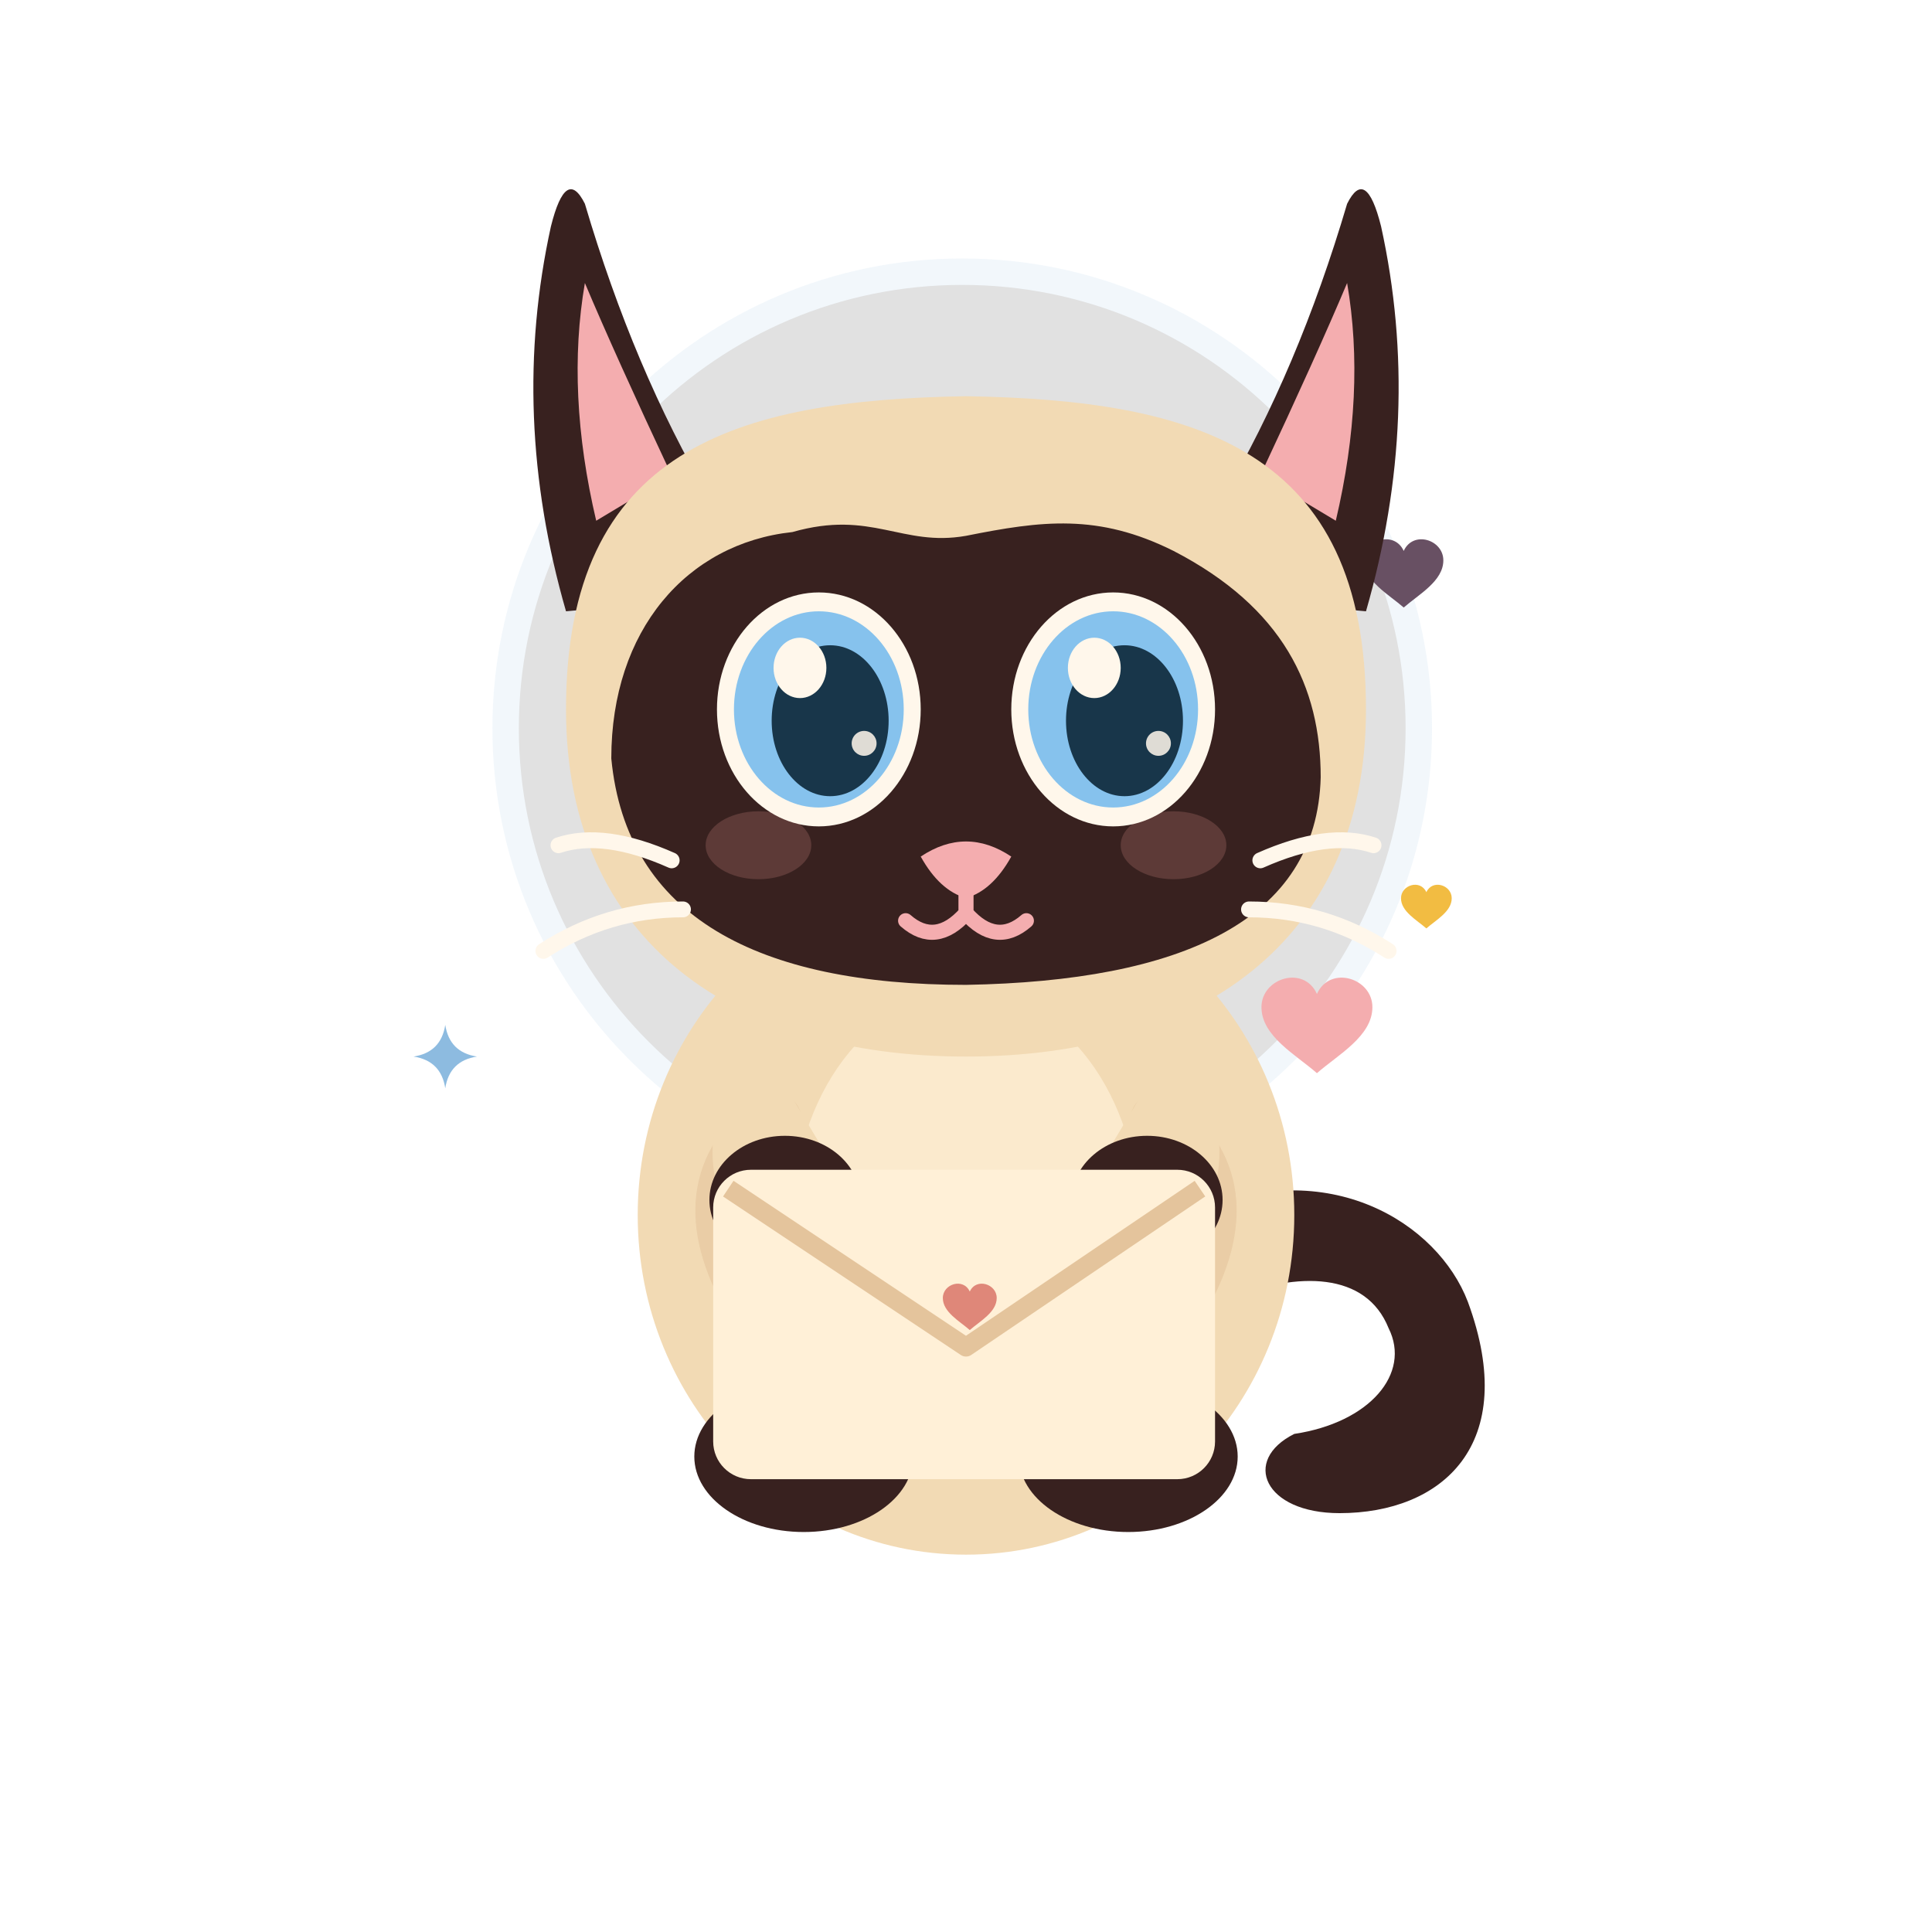
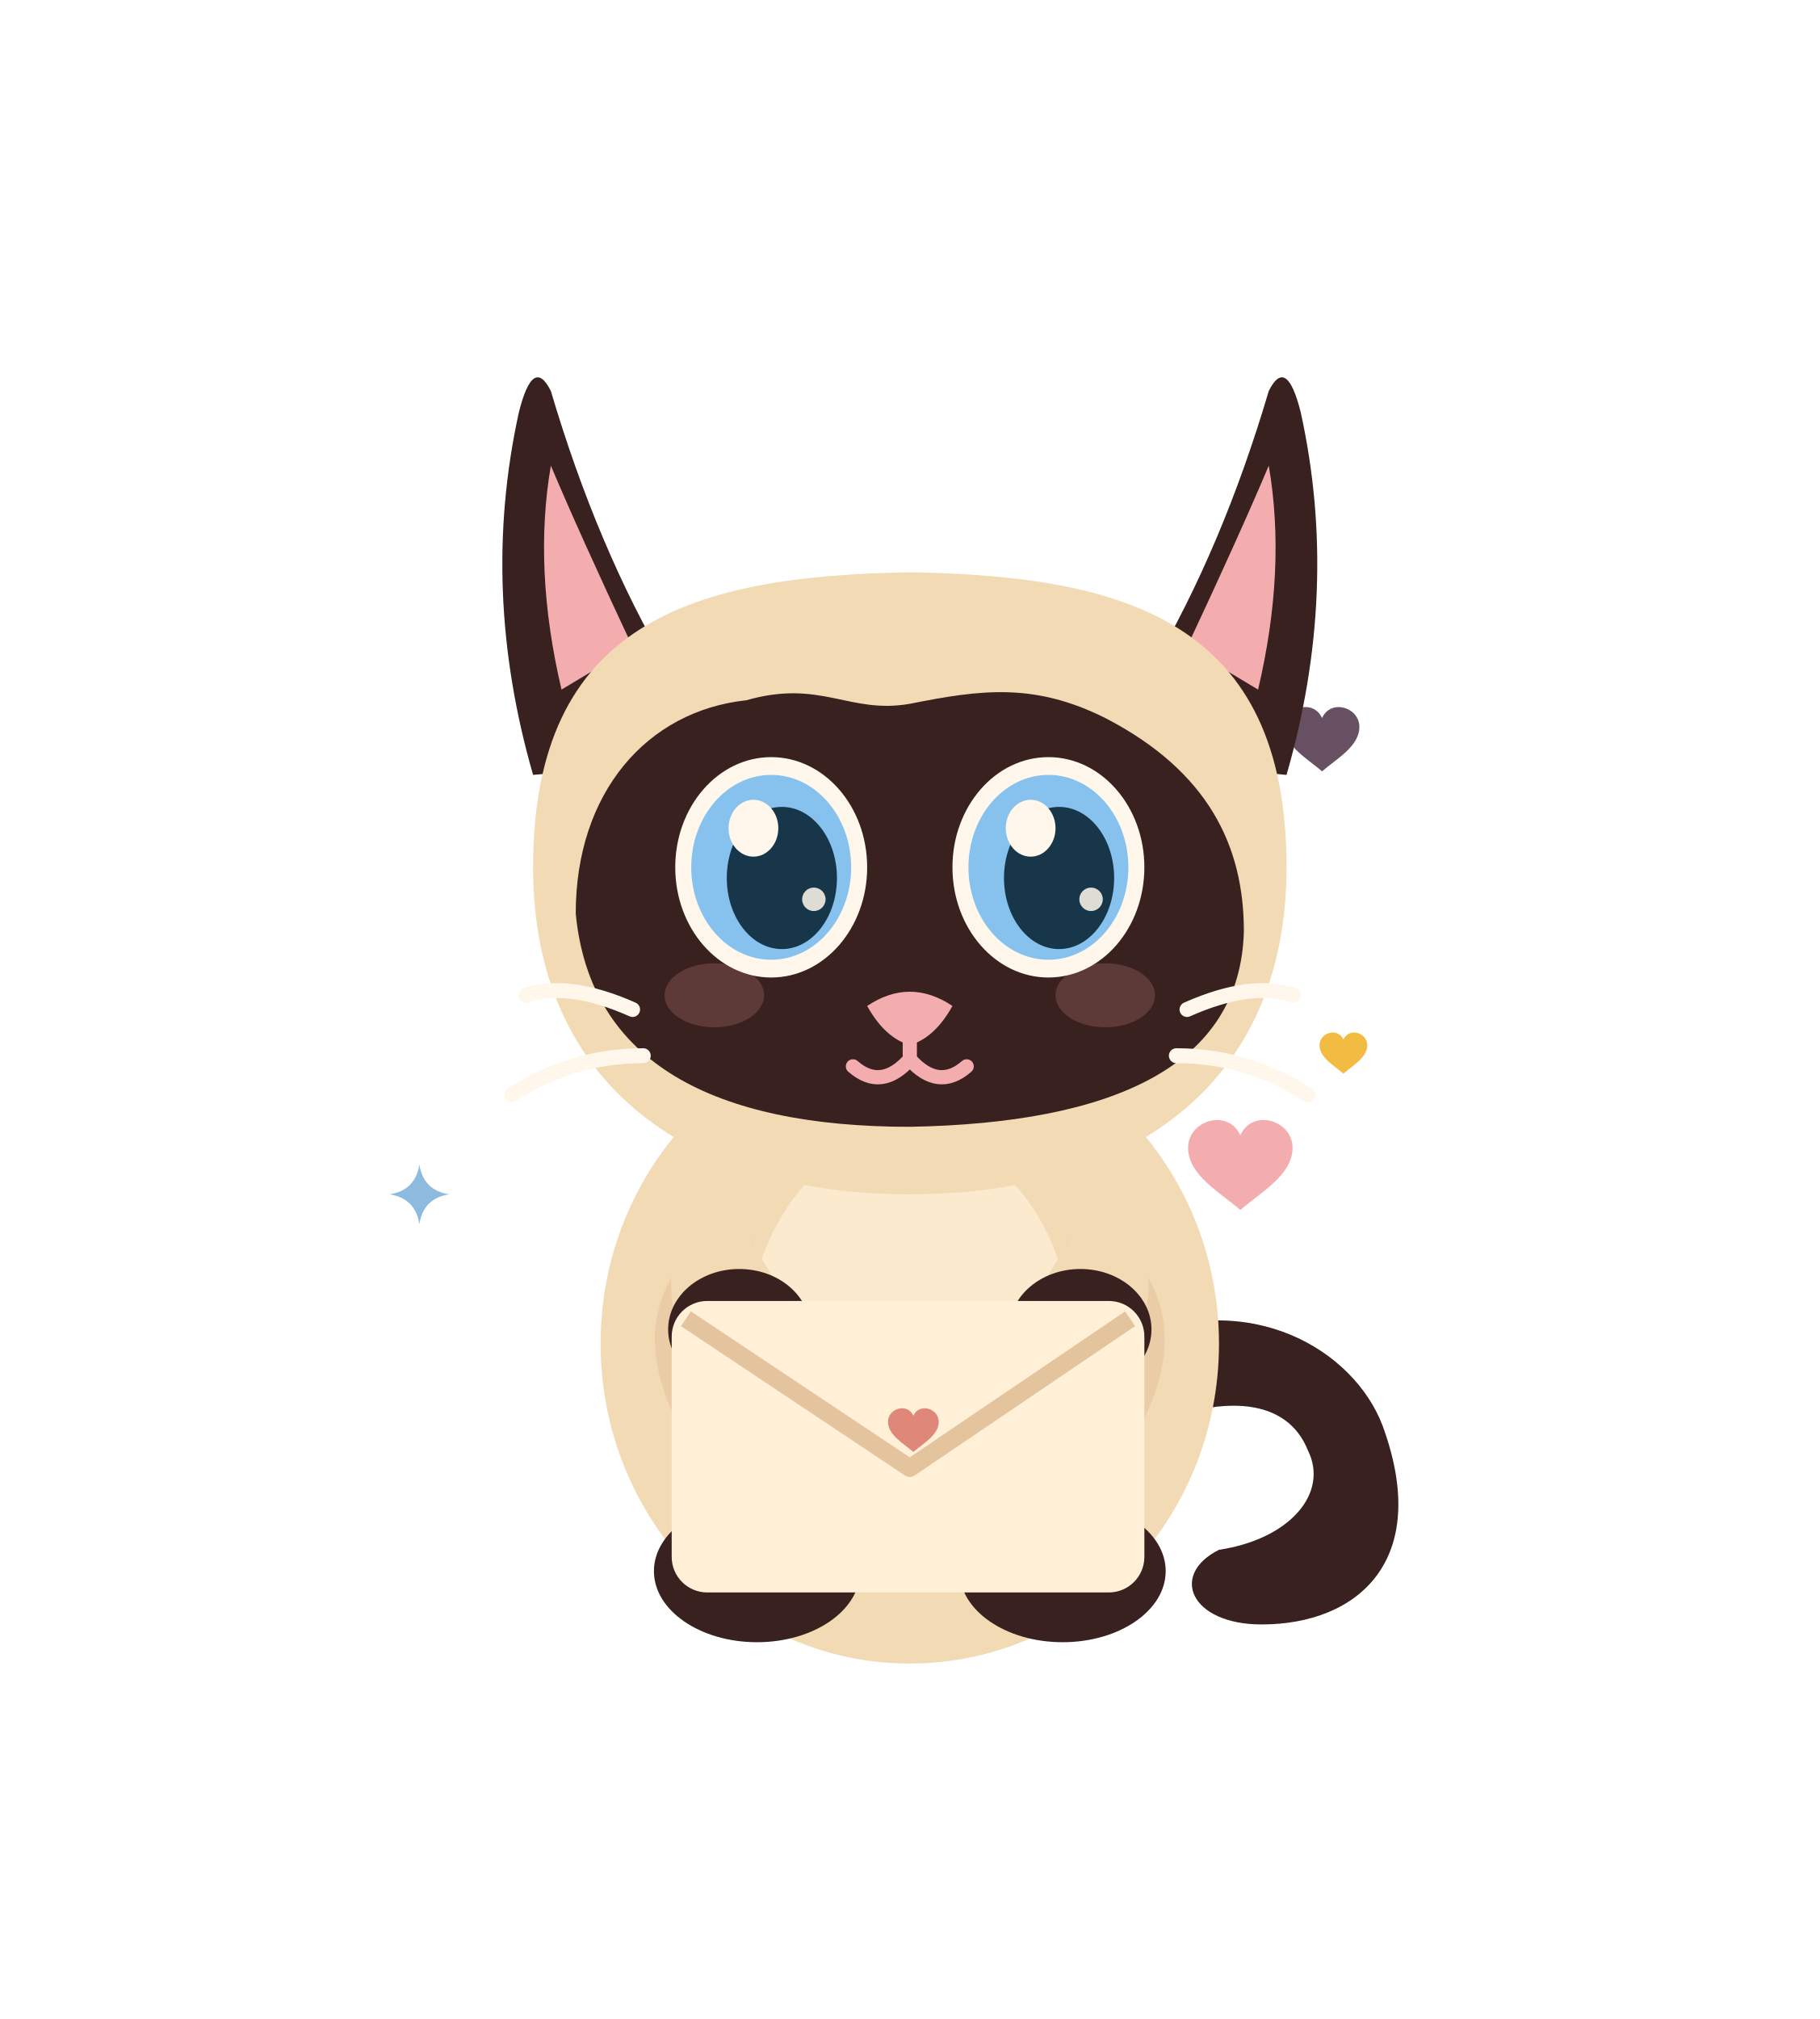
- <svg xmlns="http://www.w3.org/2000/svg" viewBox="0 0 512 512" width="512" height="512" role="img" aria-label="Nuit · Care">
+ <svg xmlns="http://www.w3.org/2000/svg" viewBox="0 -56 512 568" width="512" height="568" role="img" aria-label="Nuit · Care">
  <style>
+       /* Maison : les traits de décor abstrait lisent mal en petit sur fond sombre ; on garde étincelles et cœurs. */
+       #abstract-decor &gt; path:not([id]), #abstract-decor &gt; circle:not([id]) { display: none; }
+ 
      :root { color-scheme: dark; }
      #head-rig, #body-rig, #cat-rig, #tail, #ear-left, #ear-right, #arm-left, #arm-right,
      #broom-rig, #basket-rig, #fish-pop, #fish-rig, #coin-rig, #coin-sparkles,
      #envelope-rig, #heart-rig, #switch-knob, #switch-on, #stars-rig, #clean-sparkles,
      #decor-sparkle-1, #decor-sparkle-2, #decor-heart, #meow-mouth, #smile,
      #eyes-open, #eyes-sleepy { transform-box: view-box; }
      #head-rig { transform-origin: 256px 238px; animation: head-move 18s ease-in-out infinite; }
      #body-rig { transform-origin: 256px 352px; animation: breathe 18s ease-in-out infinite; }
      #cat-rig { transform-origin: 256px 350px; animation: cat-move 18s ease-in-out infinite; }
      #tail { transform-origin: 323px 337px; animation: tail-move 18s ease-in-out infinite; }
      #ear-left { transform-origin: 182px 142px; animation: ear-left-move 18s ease-in-out infinite; }
      #ear-right { transform-origin: 330px 142px; animation: ear-right-move 18s ease-in-out infinite; }
      #arm-left { transform-origin: 208px 295px; animation: paw-left-move 18s ease-in-out infinite; }
      #arm-right { transform-origin: 304px 295px; animation: paw-right-move 18s ease-in-out infinite; }
      #eyes-open { animation: open-eye 9.7s steps(1,end) infinite; }
      #eyes-sleepy { animation: closed-eye 9.7s steps(1,end) infinite; }
      #whiskers { transform-origin: 256px 235px; animation: whisker-twitch 5.3s ease-in-out infinite; }
      #nose { transform-origin: 256px 228px; animation: nose-twitch 7.1s ease-in-out infinite; }
      #decor-sparkle-1 { animation: independent-glimmer 5.7s ease-in-out infinite; }
      #decor-sparkle-2 { animation: independent-glimmer 4.3s ease-in-out infinite reverse; }
      #meow-mouth { animation: meow-face 18s steps(1,end) infinite; }
      #smile { animation: smile-face 18s steps(1,end) infinite; }
      @keyframes breathe {
        0%,12%,22%,34%,52%,68%,79%,100% { transform: scale(1); }
        7%,28%,60%,92% { transform: translateY(2px) scale(1.012,.988); }
        47% { transform: translateY(-3px) scale(1.05,.95); }
      }
      @keyframes open-eye {
        0%,14%,17.5%,38%,41%,73%,75.5%,100% {opacity:1;}
        14.5%,16.2%,38.5%,40.5%,73.5%,75% {opacity:0;}
      }
      @keyframes closed-eye {
        0%,14%,17.5%,38%,41%,73%,75.5%,100% {opacity:0;}
        14.5%,16.2%,38.5%,40.5%,73.5%,75% {opacity:1;}
      }
      @keyframes whisker-twitch {0%,20%,56%,86%,100% {transform:translateX(0);} 21% {transform:translateX(-2px);} 23% {transform:translateX(1px);} 58% {transform:translateX(1.6px);} 60% {transform:translateX(-1px);}}
      @keyframes nose-twitch {0%,38%,65%,100% {transform:translateY(0);} 40% {transform:translateY(2px);} 42% {transform:translateY(-1px);} 66% {transform:translateY(1px);} 69% {transform:translateY(0);}}
      @keyframes independent-glimmer {0%,100% {opacity:.35;} 33% {opacity:.9;} 67% {opacity:.55;}}
      @keyframes meow-face {0%,38%,43%,78%,83%,100% {opacity:0;} 39%,42%,79%,82% {opacity:1;} }
      @keyframes smile-face {0%,38%,43%,78%,83%,100% {opacity:1;} 39%,42%,79%,82% {opacity:0;} }
      @keyframes ear-left-move {0%,22%,28%,56%,60%,100% {transform:rotate(0deg);} 22.6% {transform:rotate(-17deg);} 23.4% {transform:rotate(5deg);} 24% {transform:rotate(-8deg);} 57% {transform:rotate(9deg);} 58.3% {transform:rotate(-5deg);} }
      @keyframes ear-right-move {0%,30%,34%,71%,74%,100% {transform:rotate(0deg);} 30.8% {transform:rotate(13deg);} 31.6% {transform:rotate(-6deg);} 32.5% {transform:rotate(4deg);} 71.8% {transform:rotate(-13deg);} 72.8% {transform:rotate(4deg);} }
      @media (prefers-reduced-motion: reduce) { * {animation: none !important;} }
    
       @keyframes head-move {0%,22%,100%{transform:rotate(0deg);} 24%{transform:rotate(9deg);} 30%{transform:rotate(12deg);} 34%{transform:rotate(0deg);} 63%{transform:rotate(-12deg);} 69%{transform:rotate(-6deg);} 75%{transform:rotate(0deg);} }
       @keyframes cat-move {0%,44%,100%{transform:translateY(0) scale(1);} 49%{transform:translateY(-10px) scale(.97,1.06);} 53%{transform:translateY(-7px) rotate(-3deg);} 60%{transform:translate(0,0) scale(1);} }
       @keyframes tail-move {0%,28%,100%{transform:rotate(0deg);} 30%{transform:rotate(14deg);} 44%{transform:rotate(-11deg);} 65%{transform:rotate(14deg);} 79%{transform:rotate(0deg);} }
       @keyframes paw-left-move {0%,34%,64%,100%{transform:rotate(0deg);} 37%{transform:translate(9px,-9px) rotate(-16deg);} 44%{transform:translate(0,-12px) rotate(4deg);} 53%{transform:translate(10px,-15px) rotate(-12deg);} }
       @keyframes paw-right-move {0%,34%,64%,100%{transform:rotate(0deg);} 38%{transform:translate(-8px,-9px) rotate(17deg);} 48%{transform:translate(0,-15px) rotate(-8deg);} 53%{transform:translate(-10px,-18px) rotate(14deg);} }
       #envelope-rig {transform-origin: 256px 388px; animation: letter 18s ease-in-out infinite;}
       #heart-rig {animation: hearts 18s ease-in-out infinite;}
       @keyframes letter {0%,20%,100%{transform:translate(0,0) rotate(0deg);} 24%{transform:translate(0,-6px) rotate(-5deg);} 32%{transform:translate(0,0) rotate(0deg);} 45%{transform:translate(0,-21px) rotate(4deg);} 52%{transform:translate(0,-27px) rotate(-4deg);} 60%{transform:translate(0,0) rotate(0deg);} }
       @keyframes hearts {0%,38%,72%,100%{opacity:0; transform:translateY(17px) scale(.7);} 43%{opacity:1; transform:translateY(6px) scale(1);} 50%{transform:translateY(-24px) scale(1.15);} 63%{opacity:.8; transform:translateY(-40px) scale(1);} }
    </style>
  <g id="abstract-decor">
    <circle cx="255" cy="193" r="121" stroke="#8DBBE0" stroke-width="7" opacity=".12" />
    <path id="decor-heart" transform="translate(372 150) scale(0.5)" d="M0 22 C-8 15 -21 8 -21 -3 C-21 -14 -5 -19 0 -8 C5 -19 21 -14 21 -3 C21 8 8 15 0 22Z" fill="#685063" />
    <g id="decor-sparkle-1">
      <path d="M118 271.6 Q119.12 278.88 126.4 280 Q119.12 281.12 118 288.4 Q116.88 281.12 109.6 280 Q116.88 278.88 118 271.6Z" fill="#8DBBE0" />
    </g>
  </g>
  <g id="cat-rig">
    <g id="tail" class="tail">
      <path d="M317 321 C352 306 381 324 389 345 C403 383 382 401 355 401 C335 401 329 387 343 380 C363 377 374 364 368 352 C362 337 344 337 326 344Z" fill="#38211F" />
    </g>
    <g id="body-rig" class="body-rig">
      <ellipse cx="256" cy="322" rx="87" ry="90" fill="#F2DAB4" />
      <ellipse cx="256" cy="324" rx="46" ry="61" fill="#FFF0D7" opacity=".72" />
      <path d="M205 297 Q182 314 199 344" stroke="#E4C49C" stroke-width="15" stroke-linecap="round" fill="none" opacity=".6" />
      <path d="M307 297 Q330 314 313 344" stroke="#E4C49C" stroke-width="15" stroke-linecap="round" fill="none" opacity=".6" />
    </g>
    <g id="feet">
      <ellipse cx="213" cy="386" rx="29" ry="20" fill="#38211F" />
      <ellipse cx="299" cy="386" rx="29" ry="20" fill="#38211F" />
    </g>
    <g id="arms">
      <g id="arm-left" class="arm-left">
        <path d="M193 289 Q183 308 197 330 Q201 337 218 330 Q232 323 219 306 L207 286Z" fill="#F2DAB4" />
        <ellipse cx="208" cy="318" rx="20" ry="17" fill="#38211F" />
      </g>
      <g id="arm-right" class="arm-right">
        <path d="M319 289 Q329 308 315 330 Q311 337 294 330 Q280 323 293 306 L305 286Z" fill="#F2DAB4" />
        <ellipse cx="304" cy="318" rx="20" ry="17" fill="#38211F" />
      </g>
    </g>
    <g id="head-rig" class="head-rig">
      <g id="ear-left" class="ear-left">
        <path d="M188 132 Q168 98 155 54 Q150 44 146 60 Q135 110 150 162 L194 158Z" fill="#38211F" />
        <path d="M178 126 Q163 94 155 75 Q150 104 158 138Z" fill="#F4ADAF" />
      </g>
      <g id="ear-right" class="ear-right">
        <path d="M324 132 Q344 98 357 54 Q362 44 366 60 Q377 110 362 162 L318 158Z" fill="#38211F" />
        <path d="M334 126 Q349 94 357 75 Q362 104 354 138Z" fill="#F4ADAF" />
      </g>
      <path d="M150 188 C150 119 195 106 256 105 C317 106 362 119 362 188 C362 250 317 280 256 280 C195 280 150 250 150 188Z" fill="#F2DAB4" />
      <path d="M162 201 C162 167 182 144 210 141 C231 135 239 145 256 142 C276 138 291 136 311 146 C340 161 350 182 350 206 C349 244 313 260 256 261 C201 261 166 243 162 201Z" fill="#38211F" />
      <ellipse cx="201" cy="224" rx="14" ry="9" fill="#67413E" opacity=".77" />
      <ellipse cx="311" cy="224" rx="14" ry="9" fill="#67413E" opacity=".77" />
      <g id="eyes-open" opacity="1">
        <g class="eye" transform="translate(217 188)">
          <ellipse rx="27" ry="31" fill="#FFF7EB" />
          <ellipse rx="22.5" ry="26" fill="#86C2ED" />
          <ellipse cx="3" cy="3" rx="15.5" ry="20" fill="#18364A" />
          <ellipse cx="-5" cy="-11" rx="7" ry="8" fill="#FFF7EB" />
          <circle cx="12" cy="9" r="3.3" fill="#FFF7EB" opacity=".86" />
        </g>
        <g class="eye" transform="translate(295 188)">
          <ellipse rx="27" ry="31" fill="#FFF7EB" />
          <ellipse rx="22.5" ry="26" fill="#86C2ED" />
          <ellipse cx="3" cy="3" rx="15.5" ry="20" fill="#18364A" />
          <ellipse cx="-5" cy="-11" rx="7" ry="8" fill="#FFF7EB" />
          <circle cx="12" cy="9" r="3.3" fill="#FFF7EB" opacity=".86" />
        </g>
      </g>
      <g id="eyes-sleepy" opacity="0">
        <path d="M192 192 Q215 215 240 191" stroke="#FFF7EB" stroke-width="7" stroke-linecap="round" fill="none" />
        <path d="M272 191 Q297 215 320 192" stroke="#FFF7EB" stroke-width="7" stroke-linecap="round" fill="none" />
      </g>
      <g id="nose">
        <path d="M244 227 Q256 219 268 227 Q263 236 256 238 Q249 236 244 227Z" fill="#F4ADAF" />
      </g>
      <g id="smile" opacity="1">
        <path d="M256 237 V242 M256 242 Q248 251 240 244 M256 242 Q264 251 272 244" stroke="#F4ADAF" stroke-width="4" stroke-linecap="round" fill="none" />
      </g>
      <g id="meow-mouth" opacity="0">
        <ellipse cx="256" cy="249" rx="11" ry="13" fill="#8C4F56" />
        <path d="M251 257 Q256 251 261 257" stroke="#F4ADAF" stroke-width="4" stroke-linecap="round" fill="none" />
      </g>
      <g id="whiskers" fill="none" stroke="#FFF7EB" stroke-linecap="round" stroke-width="4.2">
        <path d="M178 228 Q160 220 148 224 M181 241 Q161 241 144 252 M334 228 Q352 220 364 224 M331 241 Q351 241 368 252" />
      </g>
    </g>
  </g>
  <g id="scene-prop">
    <g id="envelope-rig">
      <rect x="189" y="310" width="133" height="82" rx="10" fill="#FFF0D7" />
      <path d="M193 315 L256 357 L318 315" stroke="#E4C49C" stroke-width="5" stroke-linejoin="round" fill="none" />
      <path transform="translate(257 345) scale(0.34)" d="M0 22 C-8 15 -21 8 -21 -3 C-21 -14 -5 -19 0 -8 C5 -19 21 -14 21 -3 C21 8 8 15 0 22Z" fill="#DF8779" />
    </g>
    <g id="heart-rig">
      <path transform="translate(349 269) scale(0.7)" d="M0 22 C-8 15 -21 8 -21 -3 C-21 -14 -5 -19 0 -8 C5 -19 21 -14 21 -3 C21 8 8 15 0 22Z" fill="#F4ADAF" />
      <path transform="translate(378 239) scale(0.32)" d="M0 22 C-8 15 -21 8 -21 -3 C-21 -14 -5 -19 0 -8 C5 -19 21 -14 21 -3 C21 8 8 15 0 22Z" fill="#F2BC42" />
    </g>
  </g>
</svg>
